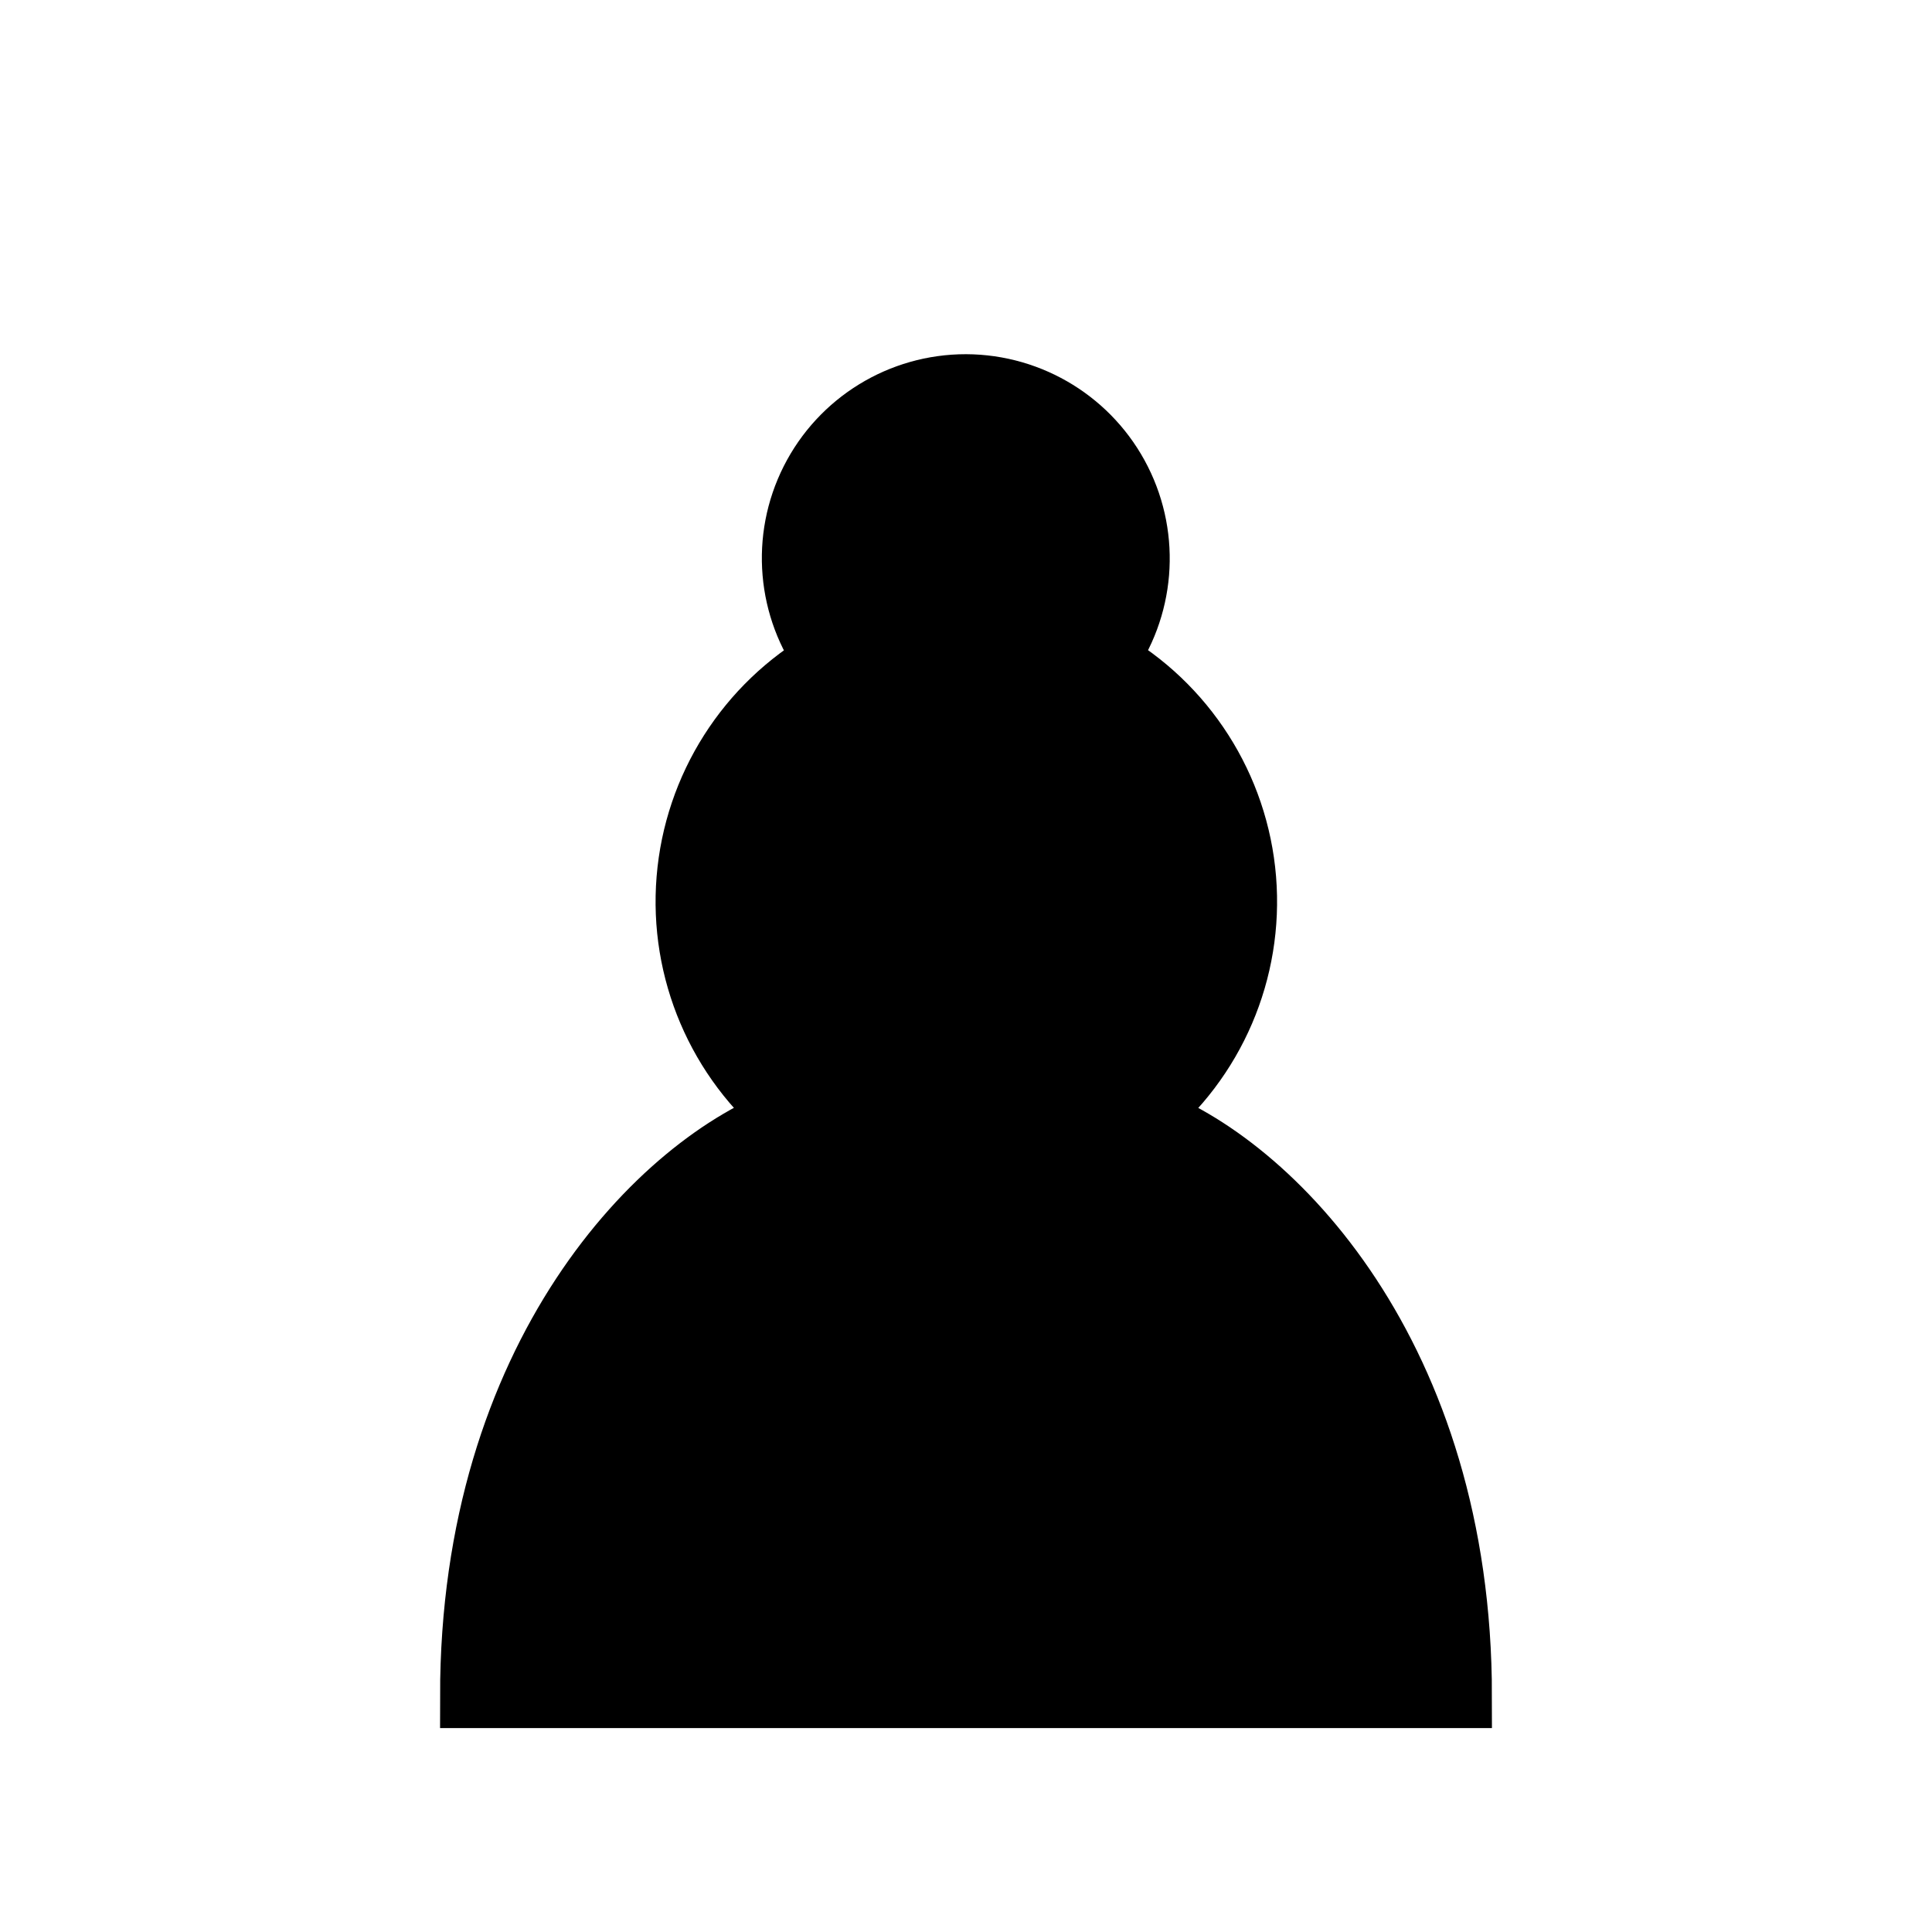
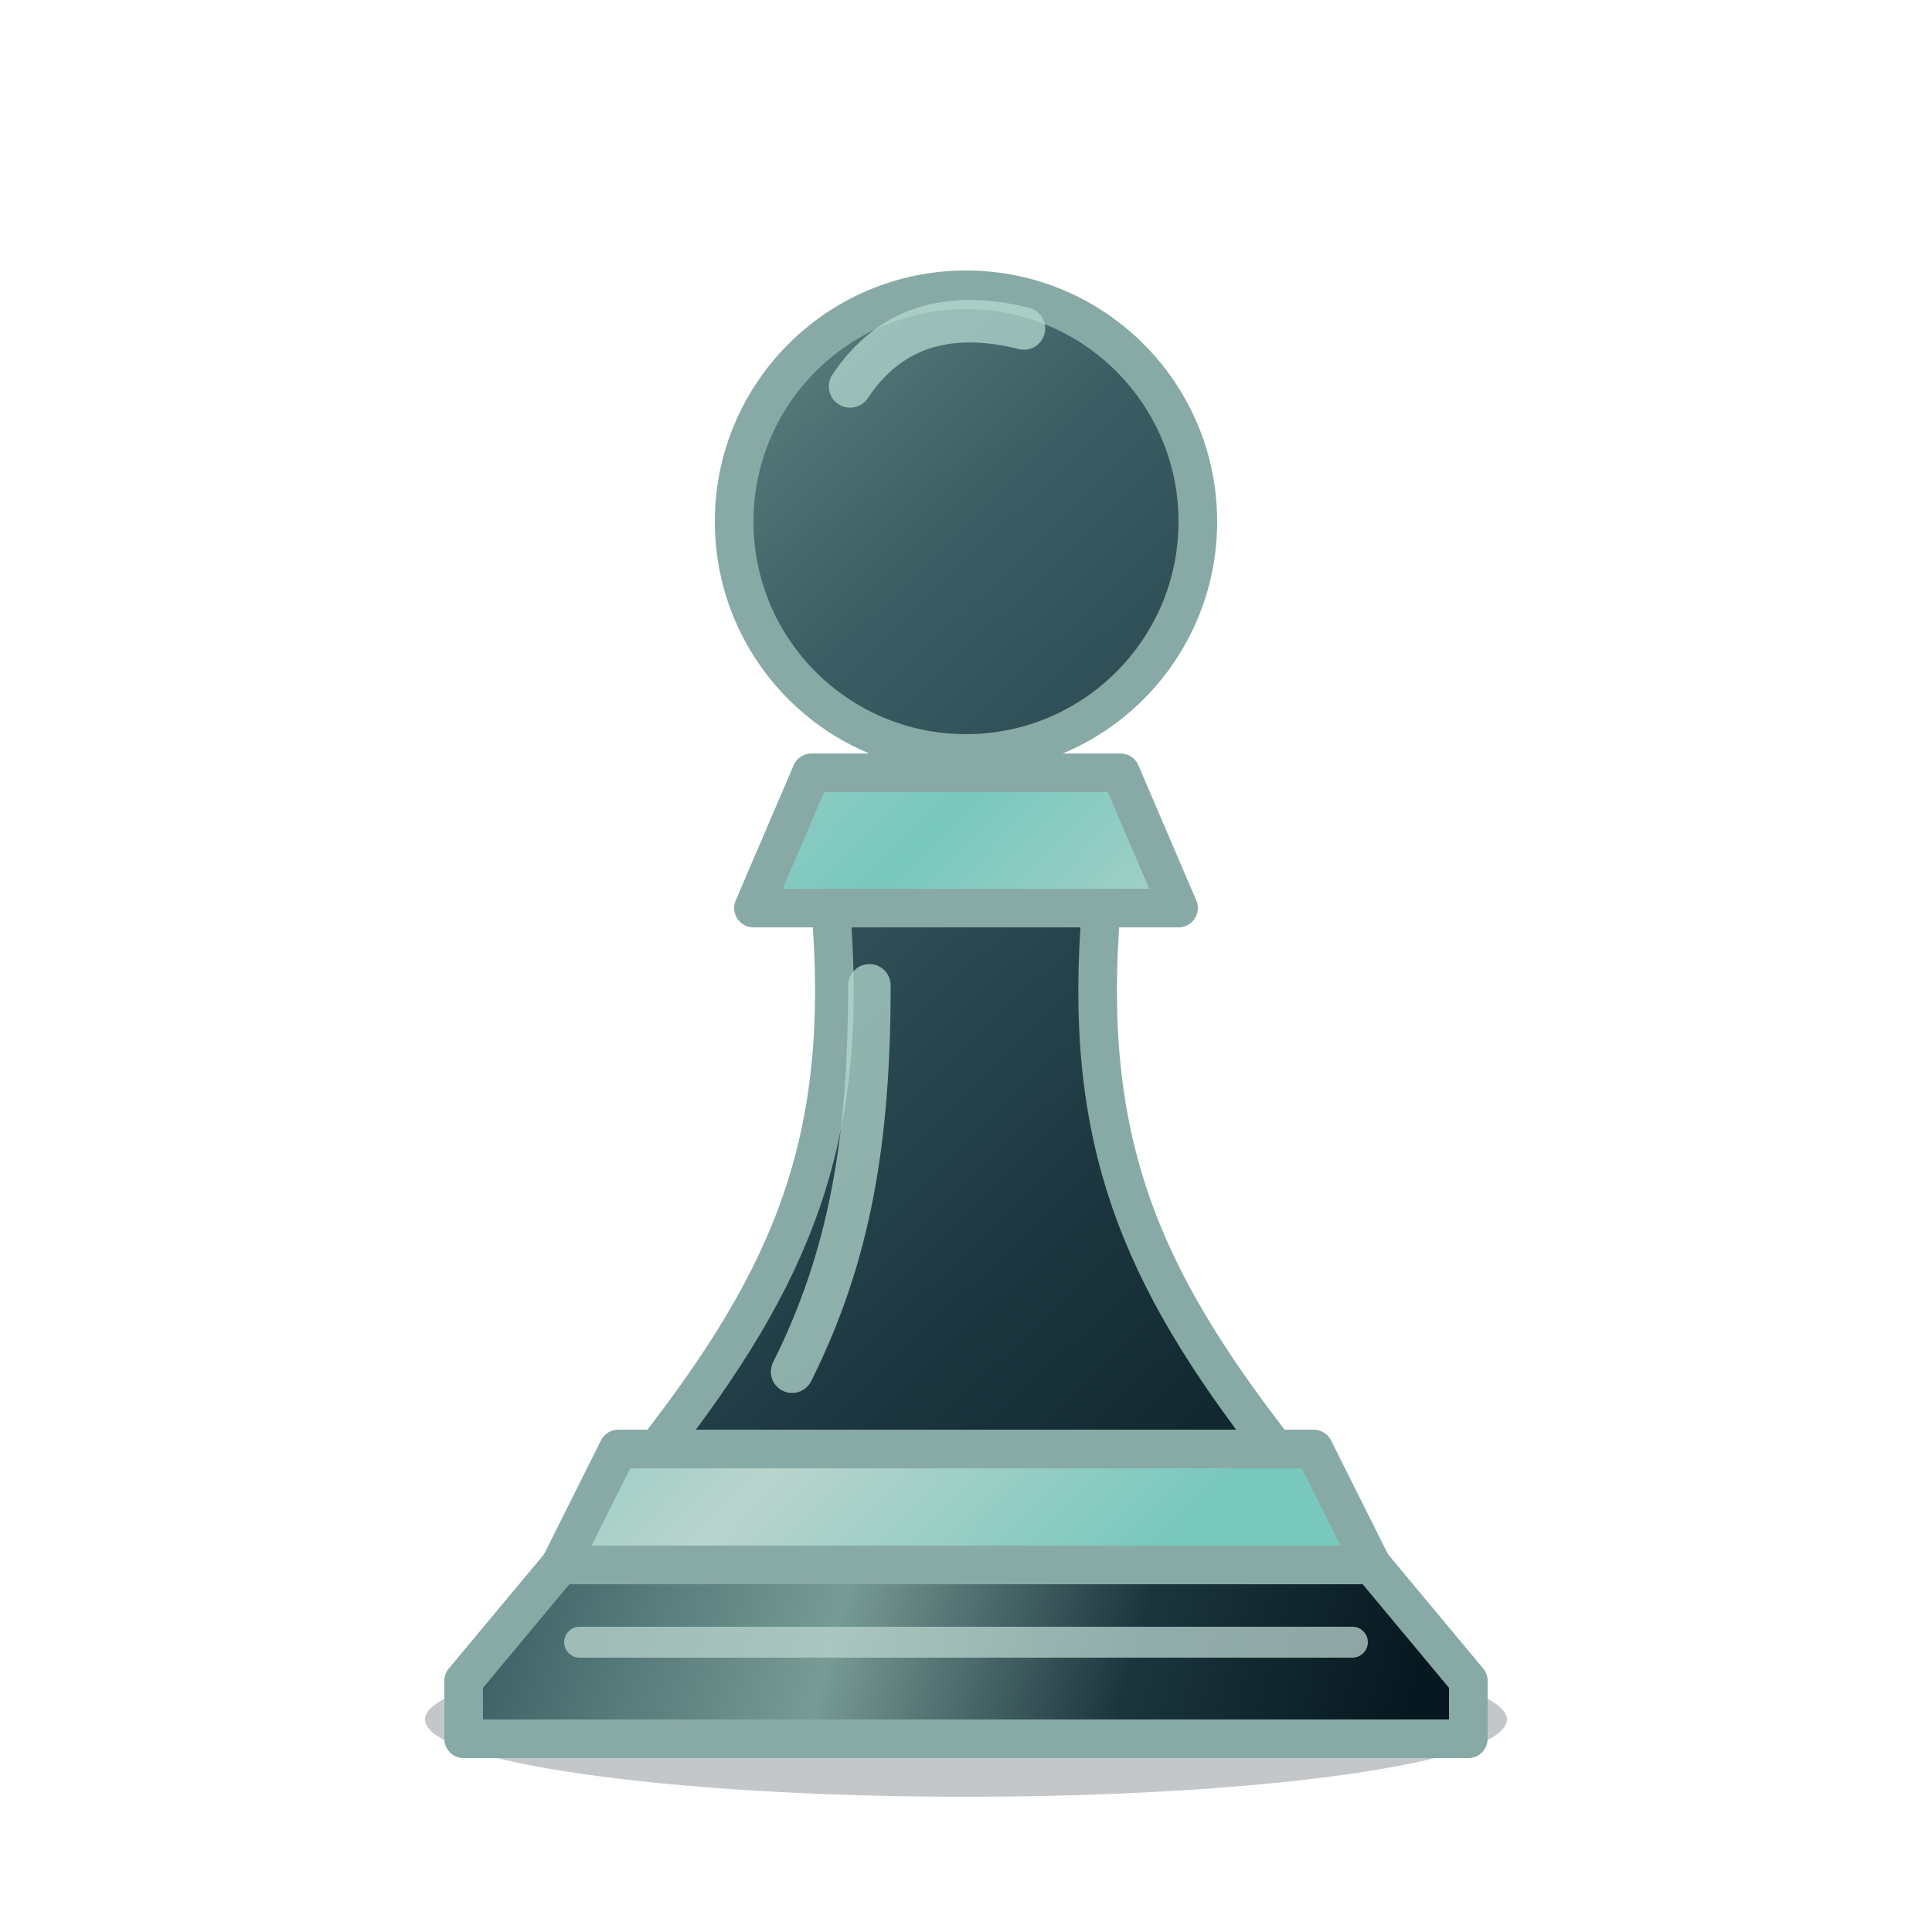
- <svg xmlns="http://www.w3.org/2000/svg" style="color-scheme:light only" width="45" height="45" viewBox="0 0 45 45">
-   <path stroke="#000" stroke-linecap="round" stroke-width="1.5" d="M22.5 9a4 4 0 0 0-3.22 6.38 6.48 6.48 0 0 0-.87 10.65c-3 1.06-7.41 5.55-7.41 13.47h23c0-7.92-4.41-12.41-7.41-13.47a6.46 6.46 0 0 0-.87-10.65A4.01 4.01 0 0 0 22.5 9z" />
+ <svg xmlns="http://www.w3.org/2000/svg" width="100" height="100" viewBox="0 0 100 100" role="img" aria-label="Black pawn">
+   <defs>
+     <linearGradient id="metal" x1="20" y1="18" x2="79" y2="79" gradientUnits="userSpaceOnUse">
+       <stop stop-color="#789b95" />
+       <stop offset=".32" stop-color="#3b5e64" />
+       <stop offset=".68" stop-color="#1b353e" />
+       <stop offset="1" stop-color="#071820" />
+     </linearGradient>
+     <linearGradient id="trim" x1="29" y1="30" x2="70" y2="70" gradientUnits="userSpaceOnUse">
+       <stop stop-color="#b9d4cd" />
+       <stop offset=".4" stop-color="#78c8bd" />
+       <stop offset=".7" stop-color="#b9d4cd" />
+       <stop offset="1" stop-color="#78c8bd" />
+     </linearGradient>
+     <linearGradient id="plinth" x1="27" y1="75" x2="73" y2="88" gradientUnits="userSpaceOnUse">
+       <stop stop-color="#3b5e64" />
+       <stop offset=".38" stop-color="#789b95" />
+       <stop offset=".7" stop-color="#1b353e" />
+       <stop offset="1" stop-color="#071820" />
+     </linearGradient>
+     <style>.gleam{fill:none;stroke:#b7ddd3;stroke-width:2.2;stroke-linecap:round;stroke-opacity:.72}</style>
+   </defs>
+   <ellipse cx="50" cy="89" rx="28" ry="4" fill="#07151c" opacity=".24" />
+   <g stroke="#88aaa6" stroke-width="2" stroke-linecap="round" stroke-linejoin="round">
+     <circle cx="50" cy="27" r="12" fill="url(#metal)" />
+     <path d="M42 40h16l3 7H39z" fill="url(#trim)" />
+     <path d="M43 47h14c-1 12 2 19 9 28H34c7-9 10-16 9-28Z" fill="url(#metal)" />
+     <path d="M45 51c0 8-1 14-4 20" class="gleam" />
+     <path d="M44 20c2-3 5-4 9-3" class="gleam" />
+     <path d="M32 75h36l3 6H29Z" fill="url(#trim)" />
+     <path d="M29 81h42l5 6v3H24v-3Z" fill="url(#plinth)" />
+     <path d="M30 85h40" fill="none" stroke="#b9d4cd" stroke-width="1.6" stroke-opacity=".75" />
+   </g>
</svg>
